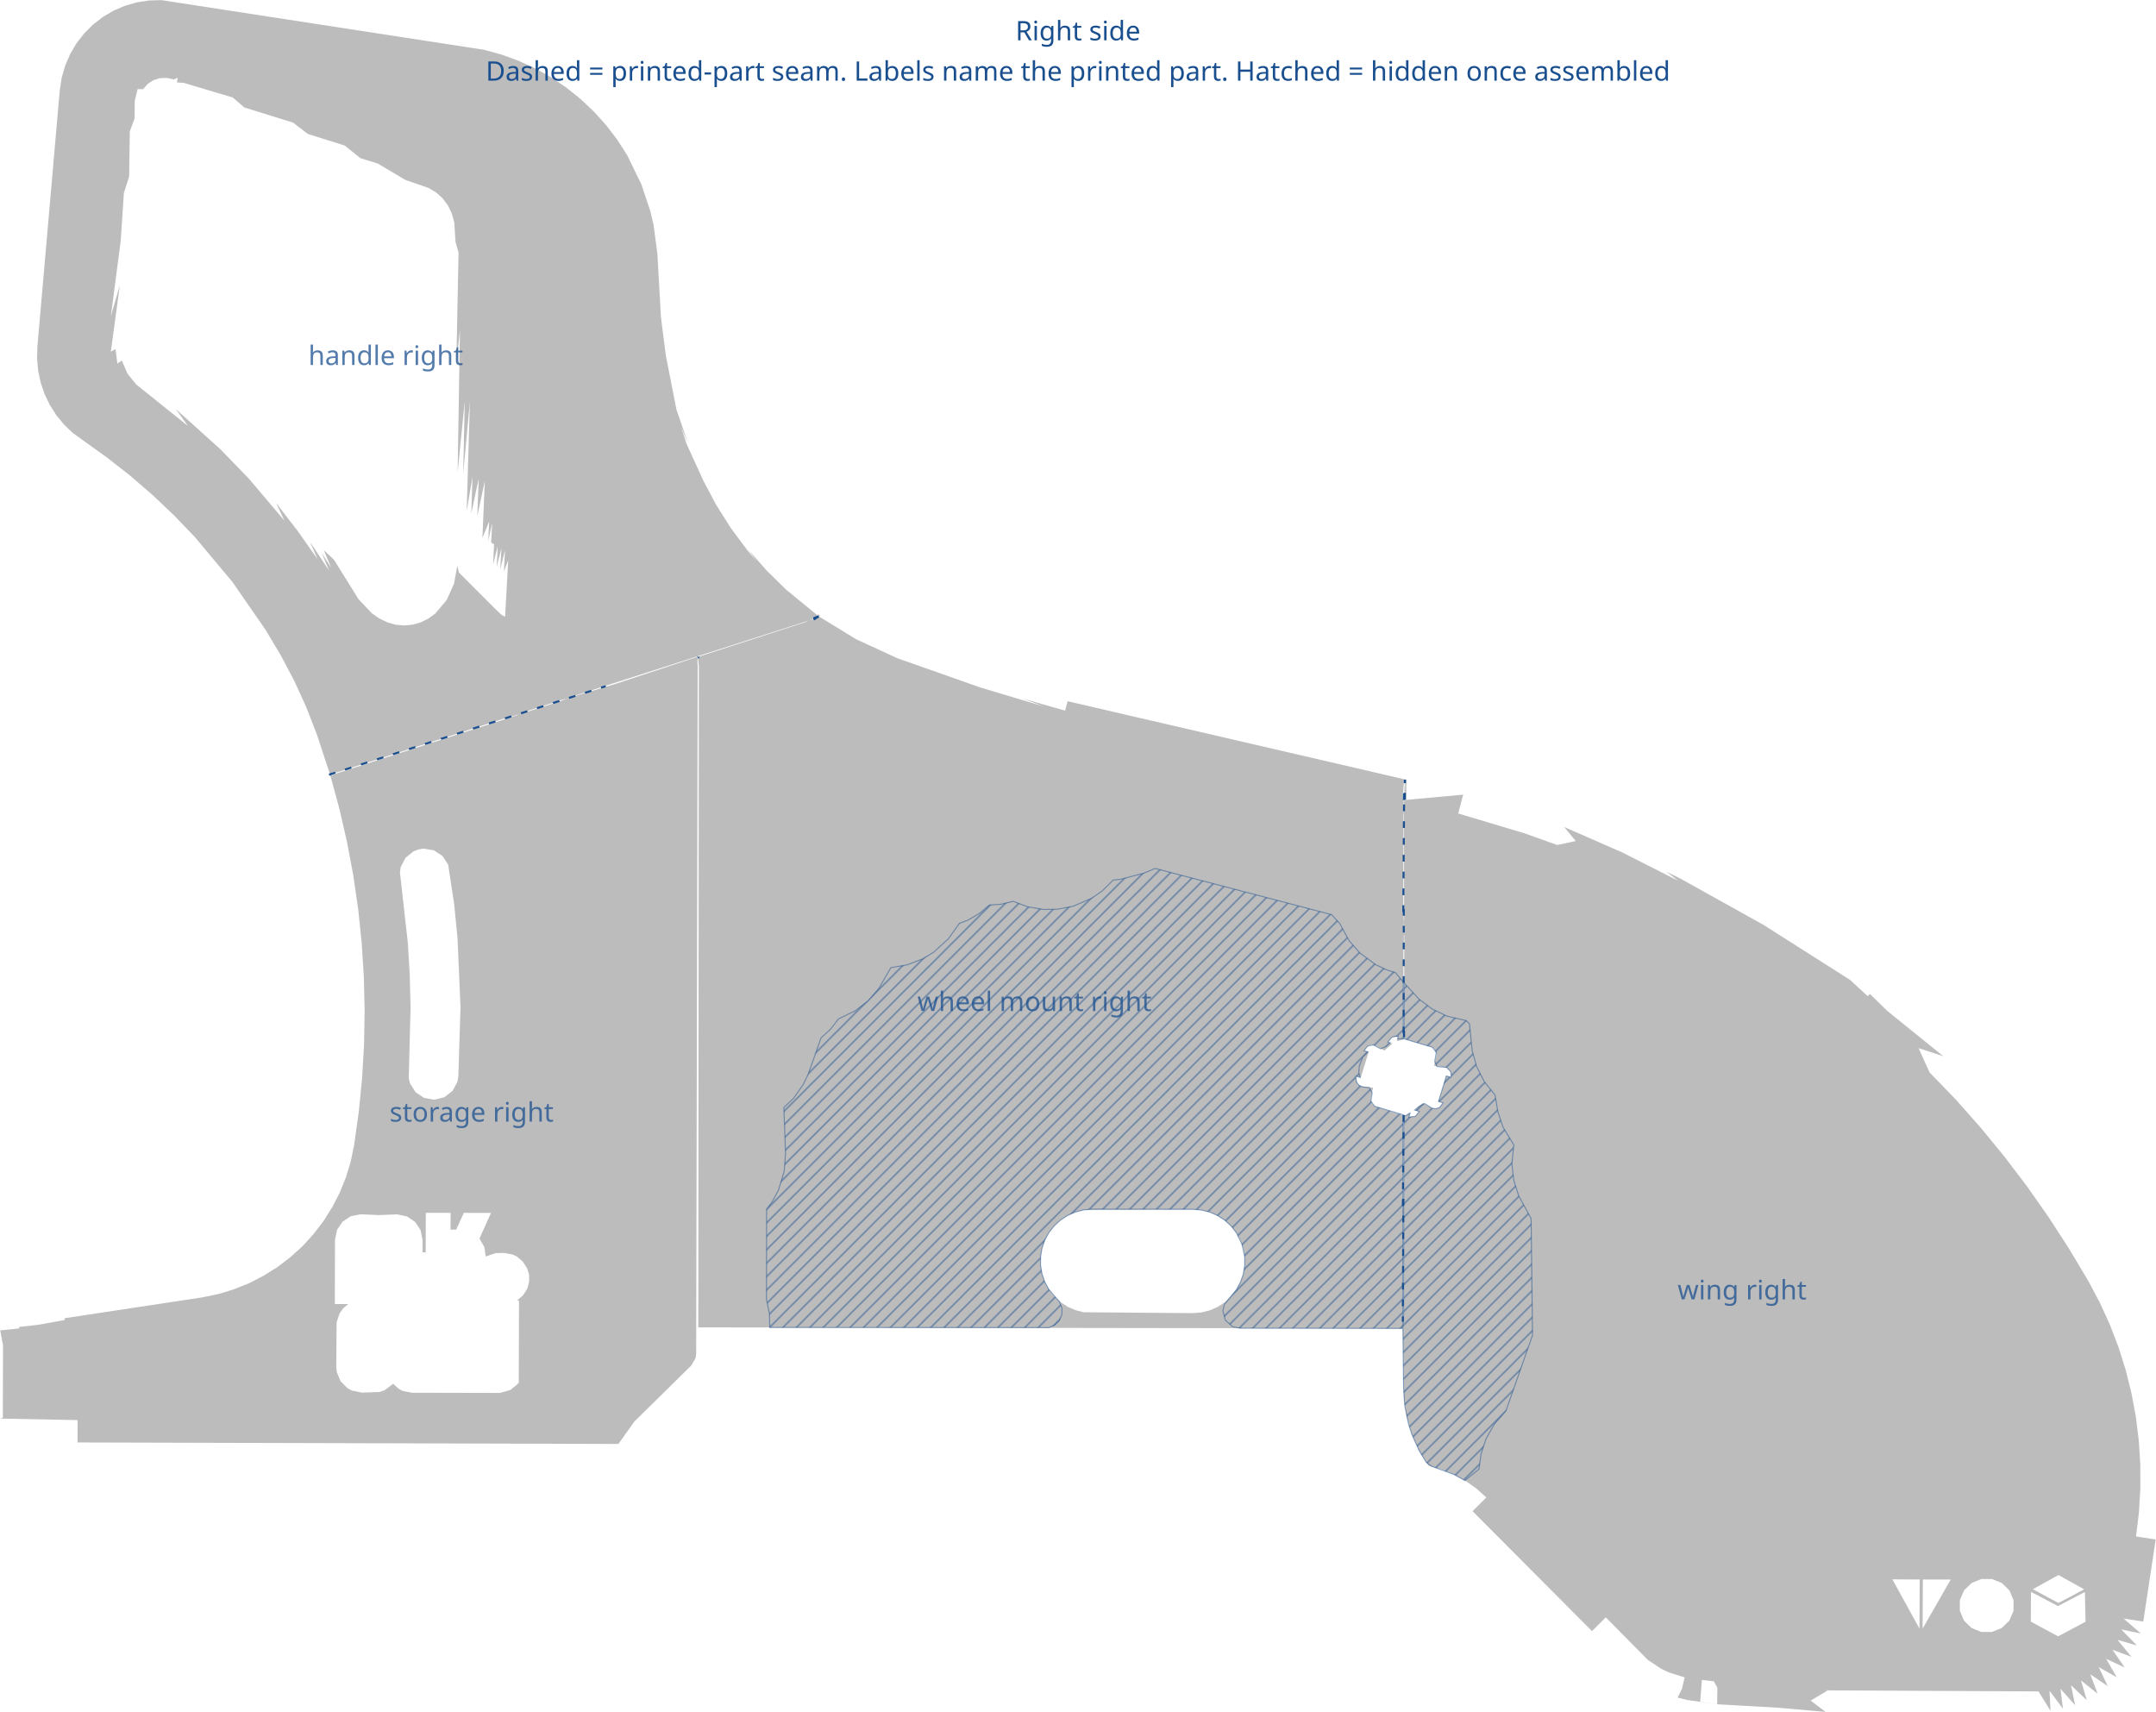
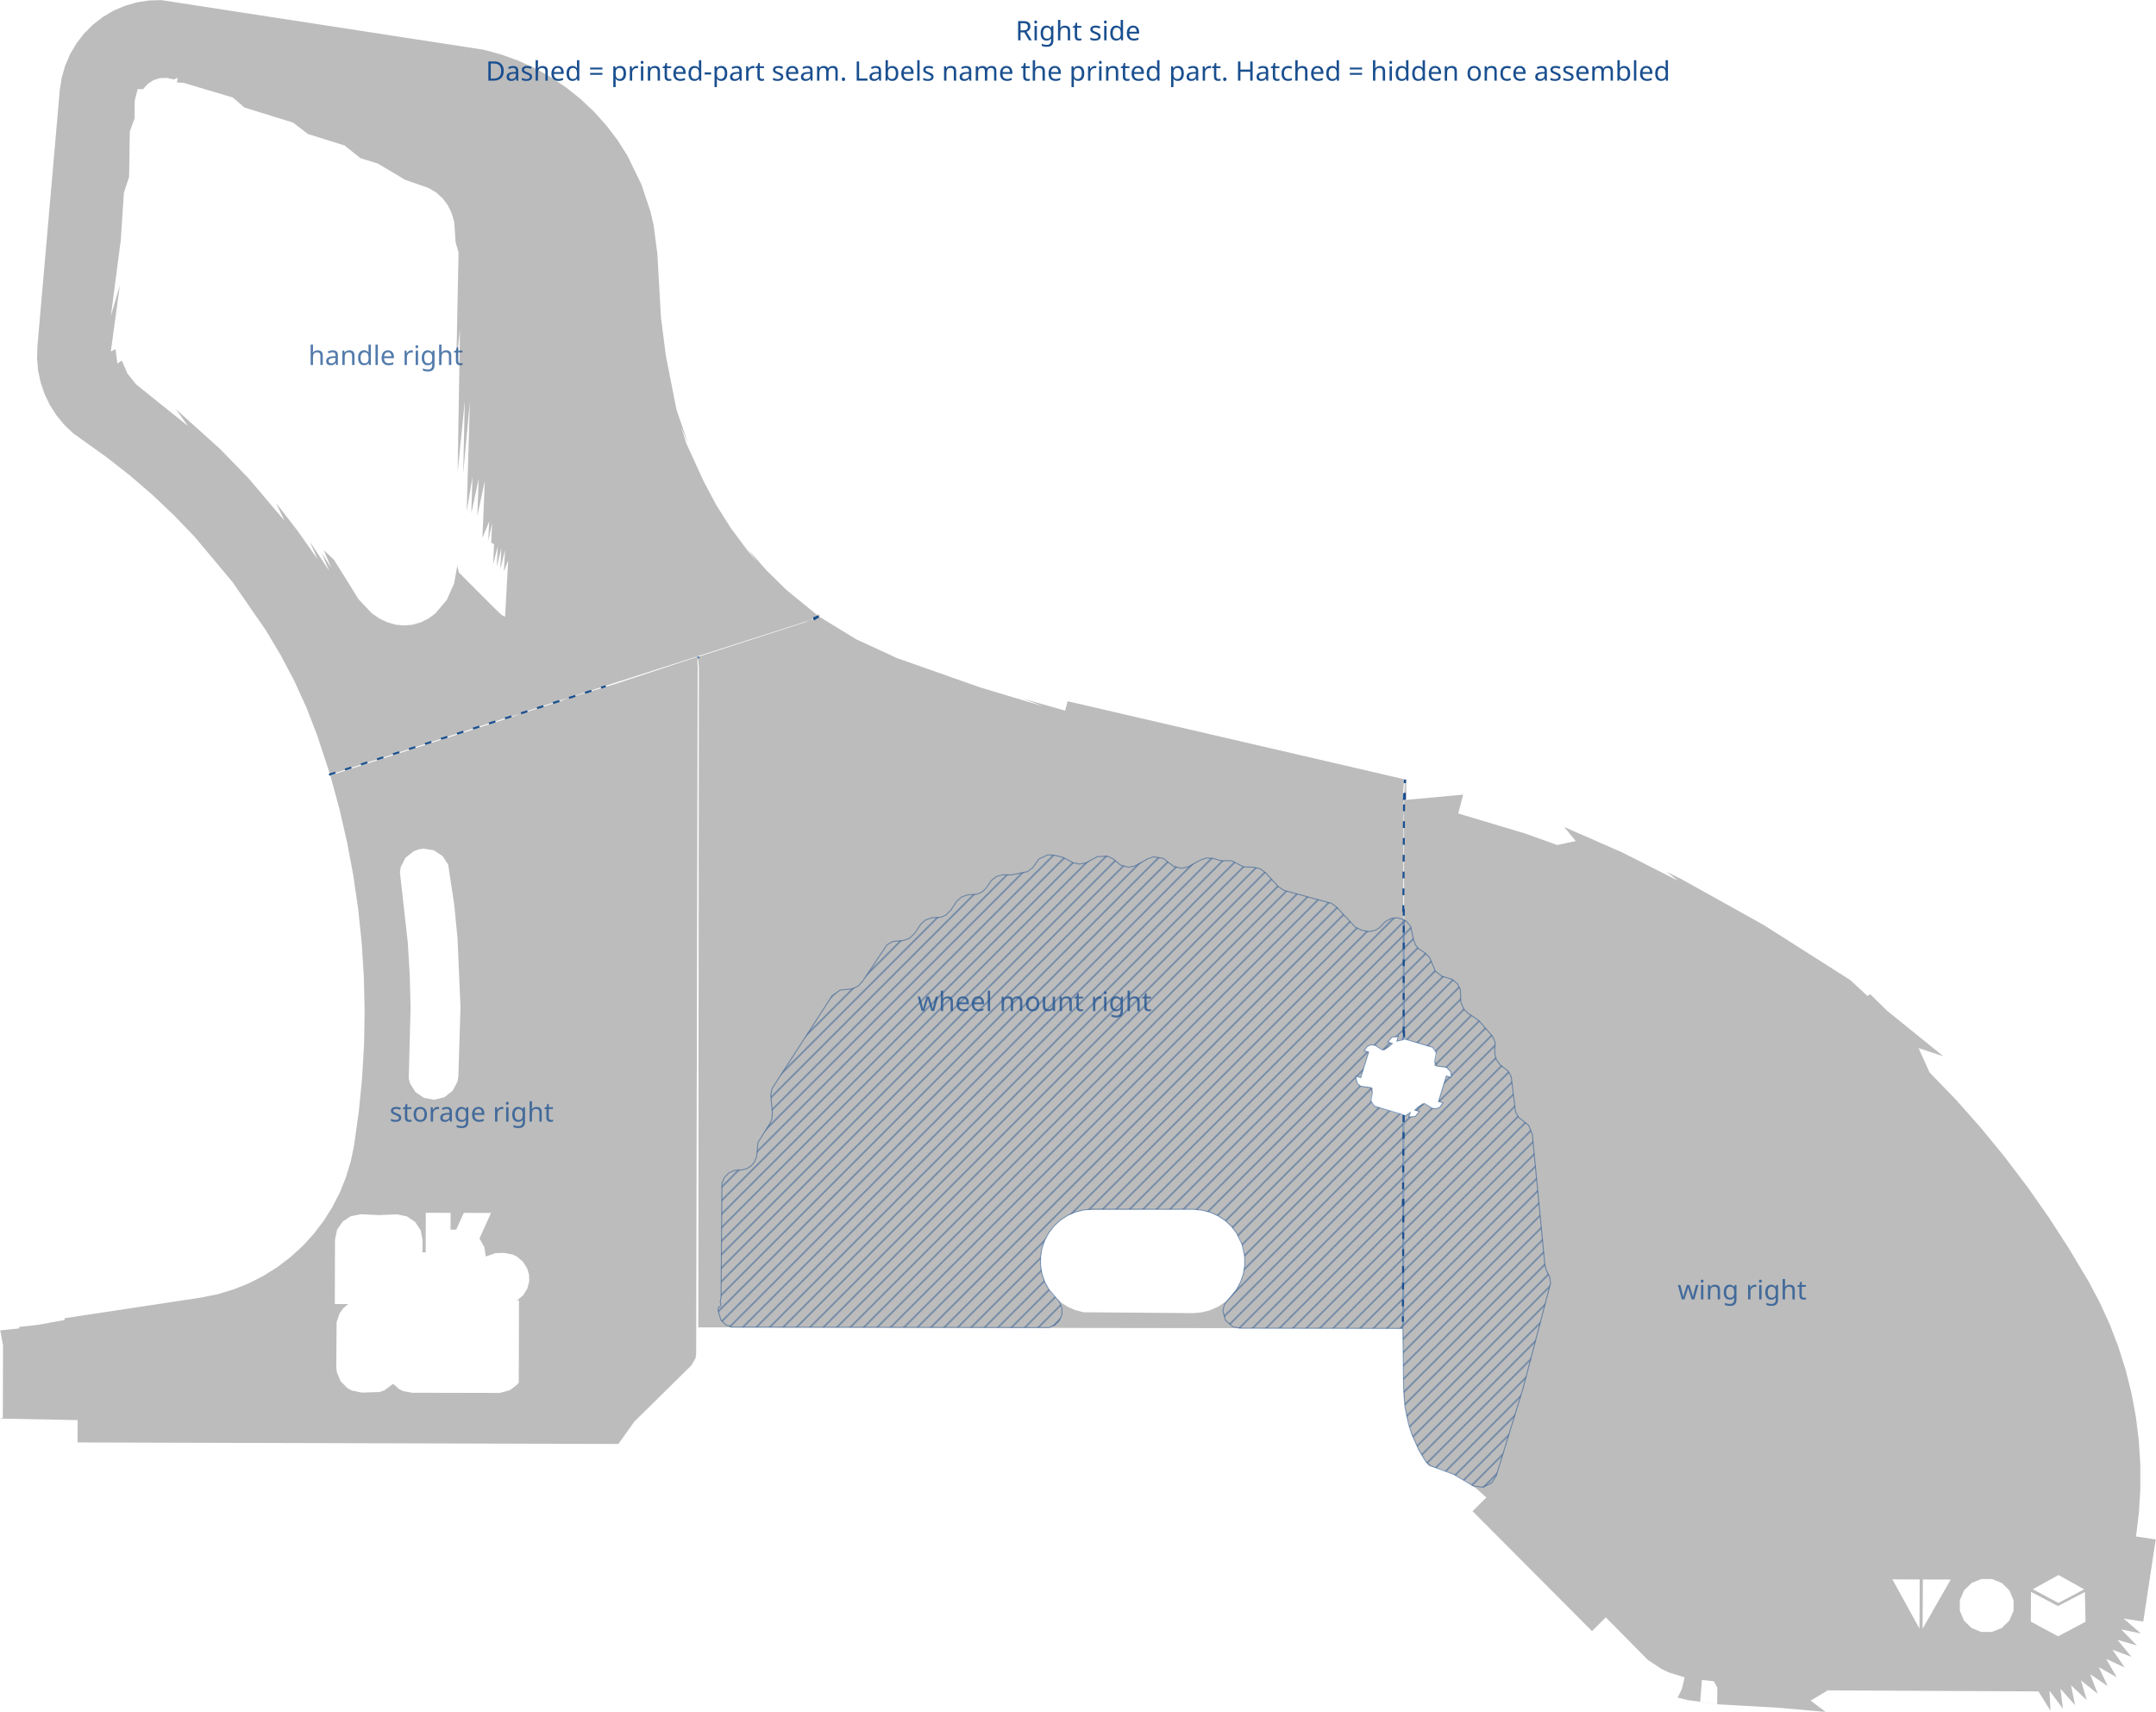
<svg xmlns="http://www.w3.org/2000/svg" width="641.6mm" height="509.4mm" viewBox="0 0 641.6 509.4" version="1.1">
  <defs>
    <pattern id="hidden" width="4" height="4" patternUnits="userSpaceOnUse">
      <path d="M-1 1 L1 -1 M0 4 L4 0 M3 5 L5 3" stroke="#1a4f8f" stroke-width="0.5" stroke-opacity="0.45" />
    </pattern>
  </defs>
  <path d="M100.05 229.9 L98.21 230.42 L101.03 240.79 L103.28 250.61 L105.14 260.52 L106.59 270.49 L107.63 280.52 L108.27 290.58 L108.51 300.65 L108.34 310.73 L107.76 320.79 L106.77 330.82 L105.37 340.81 L104.38 345.59 L102.97 350.26 L101.15 354.79 L98.92 359.14 L96.32 363.28 L93.36 367.16 L90.07 370.77 L86.46 374.06 L82.58 377.02 L78.44 379.62 L74.09 381.85 L69.56 383.67 L64.89 385.08 L60.1 386.07 L19.2 392.26 L19.24 392.79 L11.36 394.22 L5.69 394.84 L5.73 395.29 L0.07 395.87 L0.9 400.36 L0.84 421.86 L0 422.12 L23.1 422.57 L23.08 429.22 L184.03 429.67 L188.75 423.03 L205.73 406.31 L207 404.12 L207.17 402.86 L207.63 196.01 L208 195.7 L207.29 195.78 L207.7 195.47 L207.33 195.52 L183.18 203.5 L166.87 208.37 Z M124.52 252.76 L126.06 252.52 L129.11 253.02 L131.69 254.71 L133.37 257.3 L135.15 269 L136.16 279.23 L137.04 299.77 L136.4 320.32 L136.14 321.86 L134.69 324.58 L132.26 326.49 L129.26 327.24 L126.22 326.71 L123.65 324.98 L122.01 322.37 L121.64 320.86 L122.18 299.86 L121.94 290.13 L121.35 280.42 L119.01 259.54 L119.25 258 L120.66 255.25 L123.07 253.32 Z M101.36 411.01 L100.22 408.28 L100.07 406.74 L100.17 393.46 L101.08 390.75 L102.2 389.24 L103.64 388.04 L99.64 388.03 L99.69 368.92 L100.3 365.96 L101.94 363.54 L104.37 361.91 L107.34 361.32 L112.74 361.57 L118.14 361.35 L121.11 361.96 L123.53 363.6 L125.16 366.03 L125.75 369 L125.74 372.64 L126.68 372.68 L126.71 360.88 L134.09 360.9 L134.08 365.9 L135.76 365.9 L138.02 360.91 L146.12 360.93 L142.68 368.54 L144.16 371.14 L144.54 373.9 L147.42 372.89 L149.93 372.82 L152.6 373.31 L153.82 373.9 L155.61 375.43 L156.88 377.43 L157.45 379.32 L157.48 381.31 L156.93 383.43 L155.65 385.46 L153.84 386.98 L154.45 386.98 L154.38 411.44 L153.87 412.01 L151.82 413.64 L148.74 414.49 L122.58 414.43 L119.89 413.91 L118.68 413.28 L116.99 411.77 L114.43 413.7 L112.88 414.22 L107.68 414.39 L104.71 413.78 L103.42 413.08 Z M21.71 128.87 L31.84 136.15 L38.81 141.6 L45.49 147.38 L51.88 153.44 L57.97 159.78 L69.19 173.2 L79.07 187.47 L83.5 194.9 L87.56 202.58 L91.18 210.51 L94.34 218.67 L98.31 230.74 L153.59 212.94 L156.09 211.91 L153.4 212.69 L150.87 213.64 L156.24 212.02 L166.94 208.59 L169.48 207.51 L242.13 184.2 L243.69 183.48 L243.27 183.29 L242.72 183.78 L244.03 183.12 L243.48 182.82 L243.17 183.01 L234.01 175.52 L228.18 169.8 L222.67 163.56 L225.12 166.96 L222.43 163.77 L217.49 157.14 L213.11 150.21 L209.32 143.05 L204.29 132.04 L202.69 127.07 L204.75 131.88 L201.3 121.86 L198.13 105.71 L196.69 94.39 L195.63 75.55 L194.51 67.02 L193.55 62.9 L190.89 54.91 L186.66 46.22 L183.72 41.62 L180.41 37.28 L176.76 33.23 L172.8 29.49 L168.55 26.08 L164.03 23.03 L159.3 20.37 L154.36 18.1 L149.27 16.25 L144.06 14.82 L48.03 0.04 L44.37 0.14 L40.73 0.7 L37.18 1.72 L33.78 3.18 L30.59 5.06 L27.66 7.34 L25.03 9.97 L22.75 12.91 L20.86 16.12 L19.39 19.54 L18.36 23.13 L17.79 26.81 L11.13 103.12 L11.03 106.72 L11.35 110.32 L12.11 113.86 L13.28 117.28 L14.85 120.54 L16.8 123.59 L19.1 126.38 Z M110.64 182.48 L106.68 178.29 L99.42 166.6 L96.35 163.69 L98.54 168.9 L95.76 164.6 L97.94 169.81 L92.22 161.21 L94.51 166.4 L88.53 157.91 L82.17 149.69 L84.63 154.91 L73.97 142.33 L65.55 133.65 L52.32 121.73 L55.94 126.76 L40.53 114.4 L37.91 111.13 L36.25 107.28 L34.93 108.18 L34.38 103.88 L32.98 104.61 L35.66 84.92 L32.99 94.06 L35.93 71.61 L36.87 57.39 L38.42 52.6 L38.63 39.09 L40.05 35.22 L40.09 29.98 L40.96 26.51 L42.58 26.54 L43.94 24.98 L45.65 23.86 L47.59 23.25 L49.66 23.19 L51.74 23.64 L52.89 23.15 L52.65 24.53 L54.75 24.68 L69.26 29.01 L72.75 32 L87.21 36.48 L91.64 39.88 L102.57 43.3 L107.26 47.07 L112.38 48.64 L120.59 53.52 L127.58 55.95 L129.84 57.31 L131.75 59.04 L133.3 61.12 L134.44 63.51 L135.19 66.15 L135.56 72.01 L136.46 75.13 L135.79 108.47 L136.88 98.12 L136.19 140.46 L138.31 119.37 L137.84 140.94 L139.83 119.61 L138.88 152.13 L140.61 141.86 L140.25 152.74 L142.46 142.47 L142.04 153.56 L144.28 143.08 L143.56 160.05 L145.57 155.2 L145.3 161 L146.45 155.61 L146.17 161.48 L147.03 161.95 L146.74 167.96 L148.12 162.53 L147.82 168.66 L149.21 163.1 L148.89 169.34 L150.29 163.67 L149.96 170.02 L151.24 166.69 L150.31 183.52 L149.24 182.95 L147.27 181.09 L136.56 170.36 L136.09 168.31 L135.13 173.64 L132.93 178.55 L129.54 182.56 L127.46 184.08 L125.19 185.2 L122.78 185.89 L120.29 186.12 L117.77 185.89 L115.29 185.19 L112.89 184.04 Z M635.66 457.2 L636.51 450.11 L636.94 442.97 L636.93 435.82 L636.48 428.69 L635.61 421.6 L634.3 414.57 L632.57 407.63 L630.42 400.82 L627.86 394.14 L624.89 387.64 L621.54 381.32 L615.83 371.74 L609.77 362.36 L603.36 353.21 L596.6 344.3 L589.5 335.63 L582.05 327.22 L574.22 319.12 L570.94 311.88 L578.33 314.31 L561.52 300.72 L556.52 295.8 L555.76 296.4 L550.61 291.62 L524.86 275.25 L500.18 261.5 L495.95 259.41 L499.4 262.09 L482.77 253.66 L465.49 246.09 L468.92 250.27 L463.4 251.44 L453.7 247.97 L433.95 242.06 L435.42 236.46 L418.46 238.02 L418.54 232.03 L418.15 231.93 L417.97 237.9 L418.1 231.98 L417.65 239.63 L417.94 240.01 L417.68 242.64 L417.59 273.26 L417.8 276.11 L417.89 273.33 L417.75 270.48 L417.64 276.04 L417.63 308.97 L417.99 309.06 L417.82 306.66 L417.84 309.09 L426.31 311.64 L427.19 312.59 L427.48 313.85 L426.77 317.14 L430.51 317.62 L431.68 318.87 L431.88 320.01 L431.77 320.58 L430.42 320.16 L428.09 327.76 L429.44 328.17 L428.4 329.54 L427.31 329.92 L426.17 329.78 L423.37 328.21 L421.02 330.32 L422.38 330.74 L421.16 332.21 L419.25 332.39 L419.67 331.04 L418.19 332.07 L417.72 331.86 L417.66 334.2 L417.74 331.77 L417.53 331.74 L417.47 359.53 L417.68 362.32 L417.77 359.51 L417.63 356.71 L417.51 362.34 L417.46 393.3 L417.78 415.72 L418.55 421.25 L420.08 426.61 L422.35 431.71 L425.06 436.11 L428.9 437.2 L432.6 438.71 L436.09 440.63 L439.35 442.93 L442.32 445.6 L438.22 449.68 L473.76 485.36 L477.87 481.27 L490.36 493.92 L494.43 496.61 L496.65 497.66 L501.33 499.13 L500.5 502.6 L499.24 505.16 L502.07 505.85 L511 507.13 L529.33 508.17 L543.27 509.4 L538.83 506.04 L543.81 503.06 L543.36 502.48 L543.86 502.99 L606.63 503.3 L610.21 509.08 L609.92 503.11 L613.92 508.47 L613.16 502.5 L617.53 507.4 L616.3 501.46 L620.99 505.9 L619.28 500.03 L624.24 504 L622.05 498.22 L627.23 501.72 L624.56 496.07 L629.92 499.1 L626.76 493.61 L632.29 496.19 L628.63 490.89 L634.3 493.02 L630.14 487.96 L635.92 489.64 L631.25 484.85 L637.1 486.07 L631.95 481.63 L637.81 482.52 L641.51 458.09 Z M511 507.13 L505.96 506.45 L506.46 499.89 L510.02 500.28 L511.07 502.23 Z M620.44 473.72 L620.63 482.58 L612.47 486.91 L604.35 482.54 L604.39 473.68 L612.43 477.91 Z M612.59 468.67 L620.22 472.93 L612.57 476.98 L604.94 472.9 Z M595.73 471.05 L597.98 473.25 L599.21 476.17 L599.2 479.35 L597.93 482.27 L595.66 484.45 L592.74 485.62 L589.6 485.61 L586.69 484.42 L584.45 482.22 L583.22 479.29 L583.23 476.12 L584.5 473.21 L586.76 471.02 L589.68 469.85 L592.82 469.87 Z M572.22 470 L580.51 470.02 L572.15 484.62 Z M563.15 469.96 L571.28 470 L571.21 484.62 Z M417.14 331.76 L409.06 329.18 L408.18 328.24 L407.89 326.98 L408.6 323.68 L404.85 323.21 L403.97 322.46 L403.49 320.82 L403.59 320.25 L404.94 320.66 L407.28 313.07 L405.93 312.65 L406.96 311.29 L408.05 310.9 L409.2 311.05 L412 312.62 L414.34 310.51 L412.99 310.09 L414.21 308.62 L416.11 308.44 L415.69 309.79 L417.64 309.36 L417.18 308.76 L417.63 308.97 L417.7 306.66 L417.63 309.06 L417.84 309.09 L417.9 278.83 L417.69 275.98 L417.6 278.77 L417.74 281.61 L417.85 276.04 L417.81 239.21 L418.3 231.99 L417.78 237.89 L417.41 237.75 L417.85 231.87 L317.71 208.66 L316.98 211.46 L304.37 207.88 L310.54 210.21 L291.71 204.56 L266.97 195.84 L254.72 190.19 L244.22 183.75 L243.4 183.63 L244.23 183.49 L243.65 183.36 L239.59 185.16 L207.7 195.47 L207.25 198.46 L207.76 195.73 L207.97 198.45 L207.81 394.98 L417.31 395.29 L417.69 393.3 L417.76 373.6 L417.55 370.81 L417.46 373.63 L417.59 376.41 L417.71 370.79 L417.78 334.2 L417.72 331.86 Z M366.41 364.86 L367.97 366.87 L369.18 369.12 L370.01 371.53 L370.42 374.04 L370.42 376.59 L370 379.11 L369.16 381.52 L367.95 383.76 L366.38 385.77 L364.5 387.5 L362.36 388.89 L360.02 389.91 L357.55 390.53 L355.01 390.74 L322.48 390.48 L320.01 389.85 L317.68 388.82 L315.54 387.42 L313.67 385.69 L312.11 383.68 L310.89 381.43 L310.07 379.02 L309.65 376.5 L309.66 373.95 L310.08 371.44 L310.91 369.03 L312.13 366.79 L313.7 364.78 L315.58 363.05 L317.72 361.66 L320.05 360.64 L322.53 360.02 L355.06 359.85 L357.6 360.07 L360.07 360.7 L362.4 361.73 L364.54 363.13 Z" fill="#bcbcbc" fill-rule="evenodd" />
-   <path d="M436.16 440.36 L440.14 437.16 L440.72 432.74 L442.25 428.09 L444.66 423.82 L448.15 419.84 L456.06 397.32 L455.64 362.59 L451.97 355.88 L450.48 351.22 L449.92 346.35 L450.49 340.66 L447.31 335.46 L445.75 330.82 L444.9 325.83 L441.64 321.75 L439.43 317.38 L438.11 312.66 L437.3 304.66 L436.33 303.69 L430.58 302.36 L426.18 300.23 L422.27 297.28 L417.61 292.22 L417.63 309.06 L426.31 311.64 L427.42 313.2 L426.96 315.82 L427.58 317.35 L430.51 317.62 L431.68 318.87 L431.88 320.01 L431.77 320.58 L430.42 320.16 L428.09 327.76 L429.44 328.17 L428.4 329.54 L427.31 329.92 L426.17 329.78 L423.93 328.37 L422.2 329.29 L421.02 330.32 L422.38 330.74 L421.16 332.21 L419.25 332.39 L419.61 331.24 L418.19 332.07 L417.53 331.74 L417.46 393.3 L417.69 413.02 L418.05 418.32 L419.18 423.79 L420.15 426.78 L422.28 431.55 L424.4 435.09 L425.95 436.28 L432.6 438.71 L435.98 440.56 Z M417.18 395.3 L417.69 393.3 L417.74 331.77 L409.06 329.18 L407.95 327.63 L408.34 325.22 L407.49 323.65 L405.4 323.41 L404.37 322.89 L403.68 321.96 L403.49 320.82 L403.59 320.25 L404.76 320.61 L404.36 319.06 L404.52 317.22 L405.49 314.64 L407.09 313.01 L405.93 312.65 L406.96 311.29 L408.63 310.91 L410.85 312.08 L412.44 311.41 L413.68 310.3 L412.99 310.09 L414.21 308.62 L415.47 308.33 L416.11 308.44 L415.88 309.17 L417.4 309.06 L417.18 308.76 L417.84 309.09 L417.83 292.46 L415.23 289.38 L413 288.73 L409.44 287.07 L404.71 283.6 L401.48 279.92 L398.7 274.81 L396.27 272.16 L343.77 258.42 L340.31 259.85 L333.37 261.66 L331.3 261.87 L327.98 265.13 L324.75 267.34 L319.35 269.66 L314.54 270.57 L310.62 270.62 L305.79 269.82 L301.5 268.2 L297.68 269.1 L294.45 269.29 L291.43 271.83 L288.04 273.8 L285.5 274.77 L282.23 279.34 L277.9 283.3 L274.55 285.34 L269.98 287.1 L265.11 287.94 L261.59 294.02 L258.4 297.73 L254.54 300.75 L249.52 303.2 L247.19 306.22 L244.32 308.86 L240.52 319.62 L239.03 322.71 L236.22 326.72 L233.27 329.56 L233.77 343.18 L233.37 348.56 L231.64 354.18 L229.78 357.63 L228.13 359.79 L228.09 386.63 L228.99 390.97 L229.07 395.02 L312.09 395.05 L313.89 394.31 L315.27 392.93 L316.02 391.13 L316.02 389.18 L315.28 387.37 L312.11 383.68 L310.89 381.43 L310.07 379.02 L309.65 376.5 L309.66 373.95 L310.08 371.44 L310.91 369.03 L312.13 366.79 L313.7 364.78 L315.58 363.05 L317.72 361.66 L320.05 360.64 L322.53 360.02 L325.07 359.81 L355.06 359.85 L357.6 360.07 L360.07 360.7 L362.4 361.73 L364.54 363.13 L366.41 364.86 L367.97 366.87 L369.62 370.31 L370.42 374.04 L370.42 376.59 L370 379.11 L369.16 381.52 L367.95 383.76 L364.38 388.12 L363.92 390.02 L364.64 392.83 L366.81 394.76 L368.91 395.23 Z" fill="url(#hidden)" fill-rule="evenodd" stroke="#1a4f8f" stroke-width="0.3" stroke-opacity="0.5" />
+   <path d="M441.34 442.55 L443.94 441.25 L445.28 439.09 L453.24 413.13 L461.42 381.87 L461.16 379.94 L460.13 377.92 L459.74 376.39 L455.99 337.52 L454.88 334.83 L451.99 332.53 L451 330.86 L449.73 320.44 L448.81 318.72 L446.43 316.84 L445.27 315.28 L444.8 313.39 L444.92 310.18 L444.17 308.38 L440.06 303.65 L436.73 301.42 L435.61 300.3 L434.7 298.06 L434.59 294.5 L433.72 292.75 L432.25 291.46 L429.05 290.46 L427.14 288.98 L425.44 284.96 L424.1 283.55 L422.21 282.35 L421.28 281.22 L420.69 279.81 L419.82 275.7 L418.58 274.2 L417.62 273.6 L417.63 309.06 L426.31 311.64 L427.42 313.2 L426.96 315.83 L427.44 317.16 L430.51 317.62 L431.68 318.87 L431.88 320.01 L431.77 320.58 L430.42 320.16 L428.09 327.76 L429.44 328.17 L428.4 329.54 L427.31 329.92 L426.17 329.78 L423.93 328.37 L422.2 329.29 L421.02 330.32 L422.38 330.74 L421.16 332.21 L419.25 332.39 L419.66 331.07 L418.19 332.07 L417.53 331.74 L417.46 393.3 L417.69 413.02 L418.1 418.67 L419.18 423.79 L420.15 426.78 L422.28 431.55 L424.35 435.01 L425.87 436.23 L432.6 438.71 L438.46 442.19 Z M417.18 395.3 L417.69 393.3 L417.74 331.77 L409.06 329.18 L407.95 327.63 L408.41 325 L407.93 323.67 L404.85 323.21 L403.97 322.46 L403.49 320.82 L403.59 320.25 L404.94 320.66 L407.28 313.07 L405.93 312.65 L406.96 311.29 L408.05 310.9 L409.2 311.05 L411.44 312.45 L413.16 311.54 L414.34 310.51 L412.99 310.09 L414.21 308.62 L416.11 308.44 L415.69 309.79 L417.64 309.36 L417.18 308.76 L417.84 309.09 L417.86 273.72 L415.89 273.1 L413.95 273.3 L412.24 274.23 L410.51 276.07 L409.26 276.82 L407.35 277.2 L405.04 276.76 L403.23 275.79 L397.8 269.96 L396.23 268.8 L382.04 264.93 L380.39 263.8 L376.6 259.67 L375.02 258.52 L373.13 258.06 L370.11 257.95 L366.52 256.14 L363.31 256.1 L360.91 255.4 L358.96 255.31 L357.12 255.98 L353.42 258.01 L351.51 258.36 L349.17 257.75 L346.14 255.4 L343.27 254.96 L341.47 255.59 L337.72 257.69 L335.81 258.05 L333.47 257.43 L331.29 255.59 L329.53 254.75 L326.63 254.89 L323.09 256.76 L321.18 257.12 L319.28 256.71 L316.34 255.13 L313.76 254.47 L311.82 254.37 L309.19 255.59 L307.3 258.2 L305.75 259.38 L300.88 260.36 L298.53 260.27 L296.64 260.76 L295.09 261.94 L293.23 264.56 L292.11 265.51 L290.76 266.08 L288.02 266.26 L286.18 266.9 L284.71 268.19 L282.9 270.92 L281.4 272.34 L280.06 272.92 L277.31 273.1 L275.47 273.73 L274 275.02 L272.19 277.76 L270.69 279.18 L268.87 279.85 L265.65 280.16 L263.96 281.14 L256.66 292.02 L255.42 293.37 L253.67 294.22 L249.97 294.63 L247.62 296.32 L229.75 323.92 L229.39 325.84 L229.85 331.08 L229.71 332.9 L229.19 334.19 L225.56 339.97 L225.2 343.93 L224.53 345.75 L223.6 346.88 L222.38 347.68 L220.98 348.1 L218.79 348.23 L216.98 348.96 L215.59 350.33 L214.84 352.13 L214.59 385.84 L214.34 387.43 L214.58 388.08 L214.29 388.79 L213.8 389.05 L213.71 390 L214.54 392.78 L215.92 394.16 L217.72 394.91 L312.09 395.05 L313.89 394.31 L315.27 392.93 L316.02 391.13 L316.02 389.18 L315.28 387.37 L312.11 383.68 L310.89 381.43 L310.07 379.02 L309.65 376.5 L309.66 373.95 L310.08 371.44 L310.91 369.03 L312.13 366.79 L313.7 364.78 L315.58 363.05 L317.72 361.66 L320.05 360.64 L322.53 360.02 L325.07 359.81 L355.06 359.85 L357.6 360.07 L360.07 360.7 L362.4 361.73 L364.54 363.13 L366.41 364.86 L367.97 366.87 L369.62 370.31 L370.42 374.04 L370.42 376.59 L370 379.11 L369.16 381.52 L367.95 383.76 L364.38 388.12 L363.92 390.02 L364.64 392.83 L366.81 394.76 L368.91 395.23 Z" fill="url(#hidden)" fill-rule="evenodd" stroke="#1a4f8f" stroke-width="0.3" stroke-opacity="0.5" />
  <polyline points="98.31,230.74 98.21,230.42 180.26,204.18" fill="none" stroke="#1a4f8f" stroke-width="0.6" stroke-dasharray="2 3" />
  <polyline points="207.62,195.62 207.7,195.47" fill="none" stroke="#1a4f8f" stroke-width="0.6" stroke-dasharray="2 3" />
  <polyline points="207.82,195.6 208,195.7" fill="none" stroke="#1a4f8f" stroke-width="0.6" stroke-dasharray="2 3" />
  <polyline points="207.91,195.7 207.86,195.79" fill="none" stroke="#1a4f8f" stroke-width="0.6" stroke-dasharray="2 3" />
  <polyline points="242.1,184.11 243.38,183.57" fill="none" stroke="#1a4f8f" stroke-width="0.6" stroke-dasharray="2 3" />
  <polyline points="242.79,184.01 242.16,184.33" fill="none" stroke="#1a4f8f" stroke-width="0.6" stroke-dasharray="2 3" />
  <polyline points="242.13,184.2 243.67,183.42" fill="none" stroke="#1a4f8f" stroke-width="0.6" stroke-dasharray="2 3" />
  <polyline points="243.34,183.49 242.07,183.98" fill="none" stroke="#1a4f8f" stroke-width="0.6" stroke-dasharray="2 3" />
  <polyline points="417.72,331.86 417.47,359.53" fill="none" stroke="#1a4f8f" stroke-width="0.6" stroke-dasharray="2 3" />
  <polyline points="417.63,356.71 417.46,393.3" fill="none" stroke="#1a4f8f" stroke-width="0.6" stroke-dasharray="2 3" />
  <polyline points="418.07,237.92 418.1,231.98 417.65,239.63" fill="none" stroke="#1a4f8f" stroke-width="0.6" stroke-dasharray="2 3" />
  <polyline points="417.83,239.37 417.59,273.26" fill="none" stroke="#1a4f8f" stroke-width="0.6" stroke-dasharray="2 3" />
  <polyline points="417.75,270.48 417.7,309.07" fill="none" stroke="#1a4f8f" stroke-width="0.6" stroke-dasharray="2 3" />
  <polyline points="417.63,309.06 417.63,308.97" fill="none" stroke="#1a4f8f" stroke-width="0.6" stroke-dasharray="2 3" />
  <polyline points="417.82,306.66 417.84,309.09" fill="none" stroke="#1a4f8f" stroke-width="0.6" stroke-dasharray="2 3" />
  <text x="140.34" y="333.75" text-anchor="middle" font-family="sans-serif" font-size="8" fill="#1a4f8f" opacity="0.75">storage right</text>
  <text x="114.79" y="108.61" text-anchor="middle" font-family="sans-serif" font-size="8" fill="#1a4f8f" opacity="0.75">handle right</text>
  <text x="518.43" y="386.66" text-anchor="middle" font-family="sans-serif" font-size="8" fill="#1a4f8f" opacity="0.75">wing right</text>
  <text x="307.84" y="300.85" text-anchor="middle" font-family="sans-serif" font-size="8" fill="#1a4f8f" opacity="0.75">wheel mount right</text>
  <text x="320.8" y="12" text-anchor="middle" font-family="sans-serif" font-size="8" fill="#1a4f8f">Right side</text>
  <text x="320.8" y="24" text-anchor="middle" font-family="sans-serif" font-size="8" fill="#1a4f8f">Dashed = printed-part seam. Labels name the printed part. Hatched = hidden once assembled</text>
</svg>
